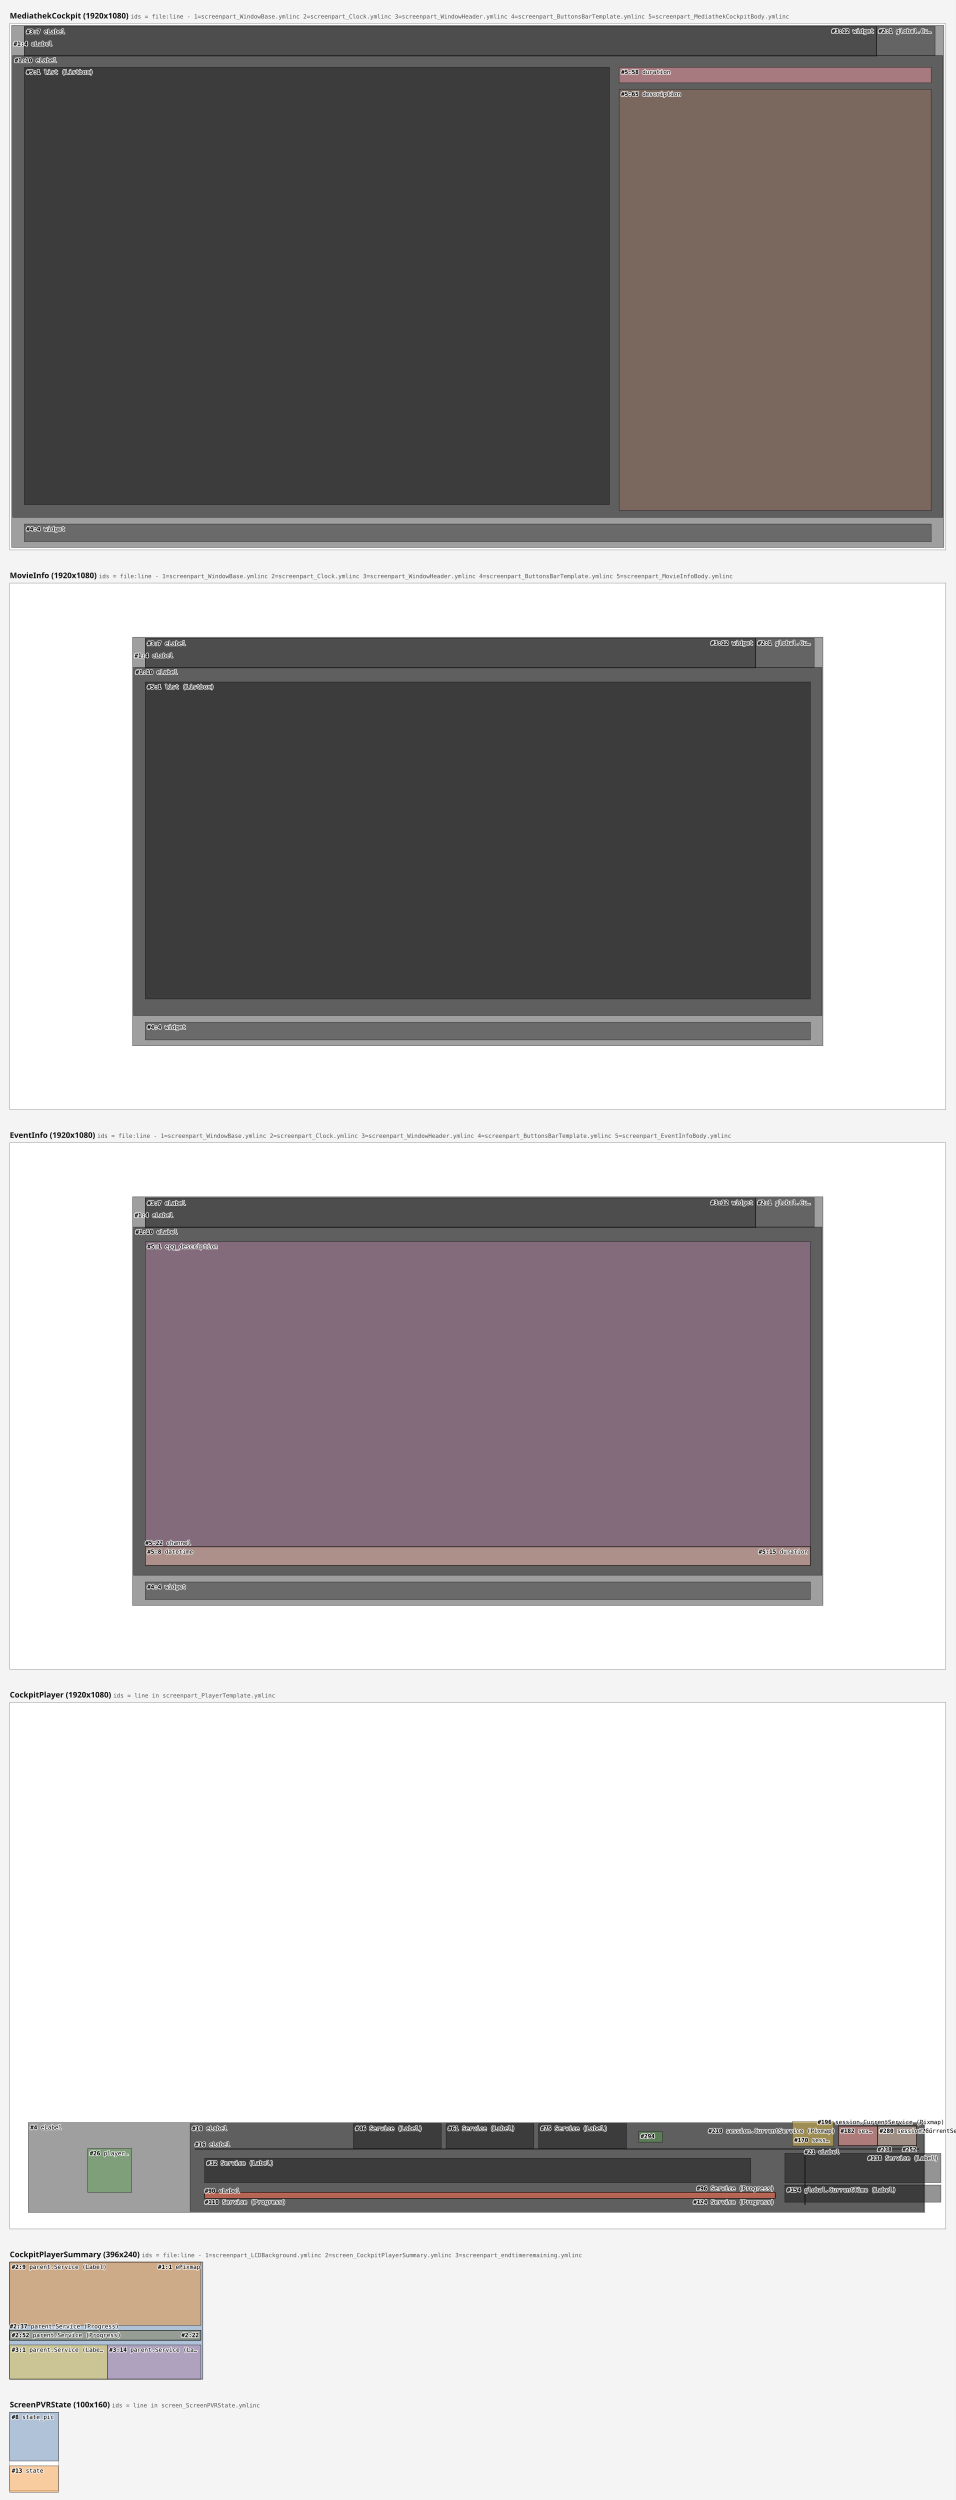
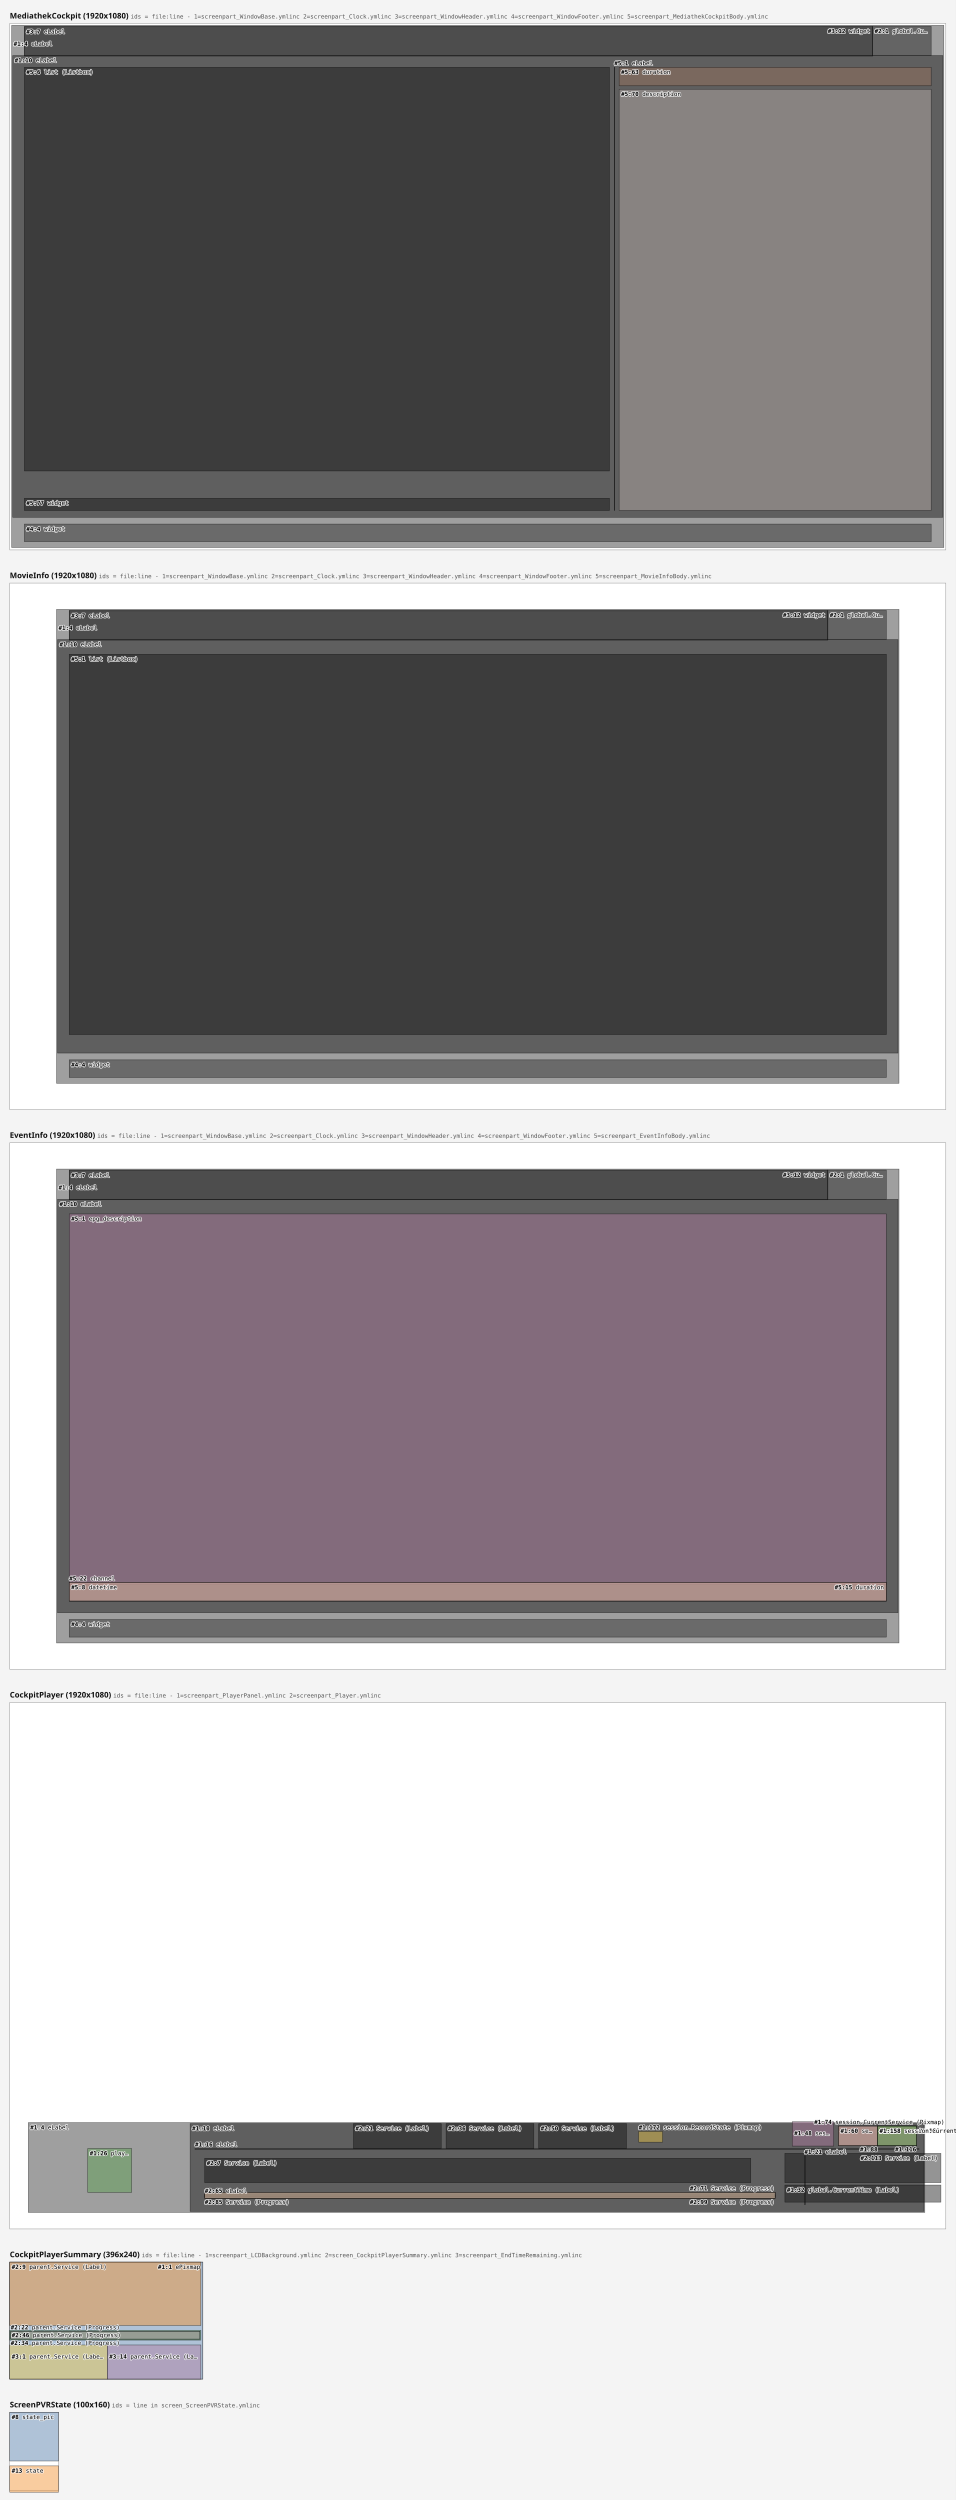
<svg xmlns="http://www.w3.org/2000/svg" width="1960" height="5128" viewBox="0 0 1960 5128">
  <rect x="0" y="0" width="1960" height="5128" fill="#f4f4f4" />
-   <text x="20" y="38" font-family="sans-serif" font-size="16" font-weight="bold" fill="#111111">MediathekCockpit (1920x1080) <tspan font-family="monospace" font-size="12" font-weight="normal" fill="#555555">ids = file:line - 1=screenpart_WindowBase.ymlinc  2=screenpart_Clock.ymlinc  3=screenpart_WindowHeader.ymlinc  4=screenpart_ButtonsBarTemplate.ymlinc  5=screenpart_MediathekCockpitBody.ymlinc</tspan>
+   <text x="20" y="38" font-family="sans-serif" font-size="16" font-weight="bold" fill="#111111">MediathekCockpit (1920x1080) <tspan font-family="monospace" font-size="12" font-weight="normal" fill="#555555">ids = file:line - 1=screenpart_WindowBase.ymlinc  2=screenpart_Clock.ymlinc  3=screenpart_WindowHeader.ymlinc  4=screenpart_WindowFooter.ymlinc  5=screenpart_MediathekCockpitBody.ymlinc</tspan>
  </text>
  <g data-screen="0" transform="translate(20,48)">
    <rect x="0" y="0" width="1920" height="1080" fill="#ffffff" stroke="#999999" stroke-width="1" />
    <rect data-ref="0:0" data-src="screenpart_WindowBase.ymlinc:4" x="4" y="4" width="1912" height="1071" fill="#2c2c2c" fill-opacity="0.45" stroke="#000000" stroke-opacity="0.6" stroke-width="1" />
    <rect data-ref="0:1" data-src="screenpart_WindowBase.ymlinc:10" x="6" y="66" width="1908" height="947" fill="#121212" fill-opacity="0.45" stroke="#000000" stroke-opacity="0.6" stroke-width="1" />
-     <rect data-ref="0:6" data-src="screenpart_MediathekCockpitBody.ymlinc:1" x="30" y="90" width="1200" height="897" fill="#121212" fill-opacity="0.45" stroke="#000000" stroke-opacity="0.6" stroke-width="1" />
-     <rect data-ref="0:7" data-src="screenpart_MediathekCockpitBody.ymlinc:58" x="1250" y="90" width="640" height="32" fill="#ff9da7" fill-opacity="0.45" stroke="#000000" stroke-opacity="0.6" stroke-width="1" />
-     <rect data-ref="0:8" data-src="screenpart_MediathekCockpitBody.ymlinc:65" x="1250" y="135" width="640" height="864" fill="#9c755f" fill-opacity="0.45" stroke="#000000" stroke-opacity="0.6" stroke-width="1" />
-     <rect data-ref="0:5" data-src="screenpart_ButtonsBarTemplate.ymlinc:4" x="30" y="1027" width="1860" height="36" fill="#2c2c2c" fill-opacity="0.45" stroke="#000000" stroke-opacity="0.6" stroke-width="1" />
-     <rect data-ref="0:3" data-src="screenpart_WindowHeader.ymlinc:7" x="30" y="7" width="1748" height="60" fill="#2c2c2c" fill-opacity="0.45" stroke="#000000" stroke-opacity="0.6" stroke-width="1" />
-     <rect data-ref="0:2" data-src="screenpart_Clock.ymlinc:1" x="1778" y="6" width="120" height="60" fill="#1d1d1d" fill-opacity="0.45" stroke="#000000" stroke-opacity="0.6" stroke-width="1" />
-     <rect data-ref="0:4" data-src="screenpart_WindowHeader.ymlinc:12" x="30" y="6" width="1748" height="60" fill="#2c2c2c" fill-opacity="0.45" stroke="#000000" stroke-opacity="0.6" stroke-width="1" />
+     <rect data-ref="0:6" data-src="screenpart_MediathekCockpitBody.ymlinc:1" x="1240" y="90" width="1" height="909" fill="#424242" fill-opacity="0.45" stroke="#000000" stroke-opacity="0.6" stroke-width="1" />
+     <rect data-ref="0:7" data-src="screenpart_MediathekCockpitBody.ymlinc:6" x="30" y="90" width="1200" height="828" fill="#121212" fill-opacity="0.45" stroke="#000000" stroke-opacity="0.6" stroke-width="1" />
+     <rect data-ref="0:10" data-src="screenpart_MediathekCockpitBody.ymlinc:77" x="30" y="974" width="1200" height="25" fill="#121212" fill-opacity="0.45" stroke="#000000" stroke-opacity="0.6" stroke-width="1" />
+     <rect data-ref="0:8" data-src="screenpart_MediathekCockpitBody.ymlinc:63" x="1250" y="90" width="640" height="38" fill="#9c755f" fill-opacity="0.45" stroke="#000000" stroke-opacity="0.6" stroke-width="1" />
+     <rect data-ref="0:9" data-src="screenpart_MediathekCockpitBody.ymlinc:70" x="1250" y="135" width="640" height="864" fill="#bab0ac" fill-opacity="0.45" stroke="#000000" stroke-opacity="0.6" stroke-width="1" />
+     <rect data-ref="0:5" data-src="screenpart_WindowFooter.ymlinc:4" x="30" y="1027" width="1860" height="36" fill="#2c2c2c" fill-opacity="0.45" stroke="#000000" stroke-opacity="0.6" stroke-width="1" />
+     <rect data-ref="0:3" data-src="screenpart_WindowHeader.ymlinc:7" x="30" y="7" width="1740" height="60" fill="#2c2c2c" fill-opacity="0.45" stroke="#000000" stroke-opacity="0.6" stroke-width="1" />
+     <rect data-ref="0:2" data-src="screenpart_Clock.ymlinc:1" x="1770" y="6" width="120" height="60" fill="#1d1d1d" fill-opacity="0.45" stroke="#000000" stroke-opacity="0.6" stroke-width="1" />
+     <rect data-ref="0:4" data-src="screenpart_WindowHeader.ymlinc:12" x="30" y="6" width="1740" height="60" fill="#2c2c2c" fill-opacity="0.45" stroke="#000000" stroke-opacity="0.6" stroke-width="1" />
    <g pointer-events="none" font-family="monospace" font-size="12" fill="#000000" stroke="#ffffff" stroke-width="3" stroke-opacity="0.85" stroke-linejoin="round" paint-order="stroke">
      <text x="8" y="46">
        <tspan font-weight="bold">#1:4</tspan> eLabel</text>
      <text x="10" y="80">
        <tspan font-weight="bold">#1:10</tspan> eLabel</text>
+       <text x="1240" y="86">
+         <tspan font-weight="bold">#5:1</tspan> eLabel</text>
      <text x="34" y="104">
-         <tspan font-weight="bold">#5:1</tspan> list (Listbox)</text>
+         <tspan font-weight="bold">#5:6</tspan> list (Listbox)</text>
+       <text x="34" y="988">
+         <tspan font-weight="bold">#5:77</tspan> widget</text>
      <text x="1254" y="104">
-         <tspan font-weight="bold">#5:58</tspan> duration</text>
+         <tspan font-weight="bold">#5:63</tspan> duration</text>
      <text x="1254" y="149">
-         <tspan font-weight="bold">#5:65</tspan> description</text>
+         <tspan font-weight="bold">#5:70</tspan> description</text>
      <text x="34" y="1041">
        <tspan font-weight="bold">#4:4</tspan> widget</text>
      <text x="34" y="21">
        <tspan font-weight="bold">#3:7</tspan> eLabel</text>
-       <text x="1782" y="20">
+       <text x="1774" y="20">
        <tspan font-weight="bold">#2:1</tspan> global.Cu…</text>
-       <text x="1686" y="20">
+       <text x="1678" y="20">
        <tspan font-weight="bold">#3:12</tspan> widget</text>
    </g>
  </g>
-   <text x="20" y="1186" font-family="sans-serif" font-size="16" font-weight="bold" fill="#111111">MovieInfo (1920x1080) <tspan font-family="monospace" font-size="12" font-weight="normal" fill="#555555">ids = file:line - 1=screenpart_WindowBase.ymlinc  2=screenpart_Clock.ymlinc  3=screenpart_WindowHeader.ymlinc  4=screenpart_ButtonsBarTemplate.ymlinc  5=screenpart_MovieInfoBody.ymlinc</tspan>
+   <text x="20" y="1186" font-family="sans-serif" font-size="16" font-weight="bold" fill="#111111">MovieInfo (1920x1080) <tspan font-family="monospace" font-size="12" font-weight="normal" fill="#555555">ids = file:line - 1=screenpart_WindowBase.ymlinc  2=screenpart_Clock.ymlinc  3=screenpart_WindowHeader.ymlinc  4=screenpart_WindowFooter.ymlinc  5=screenpart_MovieInfoBody.ymlinc</tspan>
  </text>
  <g data-screen="1" transform="translate(20,1196)">
    <rect x="0" y="0" width="1920" height="1080" fill="#ffffff" stroke="#999999" stroke-width="1" />
-     <rect data-ref="1:0" data-src="screenpart_WindowBase.ymlinc:4" x="252" y="111" width="1416" height="838" fill="#2c2c2c" fill-opacity="0.45" stroke="#000000" stroke-opacity="0.6" stroke-width="1" />
-     <rect data-ref="1:1" data-src="screenpart_WindowBase.ymlinc:10" x="254" y="173" width="1412" height="714" fill="#121212" fill-opacity="0.45" stroke="#000000" stroke-opacity="0.6" stroke-width="1" />
-     <rect data-ref="1:6" data-src="screenpart_MovieInfoBody.ymlinc:1" x="278" y="203" width="1364" height="650" fill="#121212" fill-opacity="0.45" stroke="#000000" stroke-opacity="0.6" stroke-width="1" />
-     <rect data-ref="1:5" data-src="screenpart_ButtonsBarTemplate.ymlinc:4" x="278" y="901" width="1364" height="36" fill="#2c2c2c" fill-opacity="0.45" stroke="#000000" stroke-opacity="0.6" stroke-width="1" />
-     <rect data-ref="1:3" data-src="screenpart_WindowHeader.ymlinc:7" x="278" y="114" width="1252" height="60" fill="#2c2c2c" fill-opacity="0.45" stroke="#000000" stroke-opacity="0.6" stroke-width="1" />
-     <rect data-ref="1:2" data-src="screenpart_Clock.ymlinc:1" x="1530" y="113" width="120" height="60" fill="#1d1d1d" fill-opacity="0.45" stroke="#000000" stroke-opacity="0.6" stroke-width="1" />
-     <rect data-ref="1:4" data-src="screenpart_WindowHeader.ymlinc:12" x="278" y="113" width="1252" height="60" fill="#2c2c2c" fill-opacity="0.45" stroke="#000000" stroke-opacity="0.6" stroke-width="1" />
-     <g pointer-events="none" font-family="monospace" font-size="12" fill="#000000" stroke="#ffffff" stroke-width="3" stroke-opacity="0.85" stroke-linejoin="round" paint-order="stroke">
-       <text x="256" y="153">
-         <tspan font-weight="bold">#1:4</tspan> eLabel</text>
-       <text x="258" y="187">
-         <tspan font-weight="bold">#1:10</tspan> eLabel</text>
-       <text x="282" y="217">
+     <rect data-ref="1:0" data-src="screenpart_WindowBase.ymlinc:4" x="96" y="54" width="1728" height="972" fill="#2c2c2c" fill-opacity="0.45" stroke="#000000" stroke-opacity="0.6" stroke-width="1" />
+     <rect data-ref="1:1" data-src="screenpart_WindowBase.ymlinc:10" x="98" y="116" width="1724" height="848" fill="#121212" fill-opacity="0.45" stroke="#000000" stroke-opacity="0.6" stroke-width="1" />
+     <rect data-ref="1:6" data-src="screenpart_MovieInfoBody.ymlinc:1" x="122" y="146" width="1676" height="780" fill="#121212" fill-opacity="0.45" stroke="#000000" stroke-opacity="0.6" stroke-width="1" />
+     <rect data-ref="1:5" data-src="screenpart_WindowFooter.ymlinc:4" x="122" y="978" width="1676" height="36" fill="#2c2c2c" fill-opacity="0.45" stroke="#000000" stroke-opacity="0.6" stroke-width="1" />
+     <rect data-ref="1:3" data-src="screenpart_WindowHeader.ymlinc:7" x="122" y="57" width="1556" height="60" fill="#2c2c2c" fill-opacity="0.45" stroke="#000000" stroke-opacity="0.6" stroke-width="1" />
+     <rect data-ref="1:2" data-src="screenpart_Clock.ymlinc:1" x="1678" y="56" width="120" height="60" fill="#1d1d1d" fill-opacity="0.45" stroke="#000000" stroke-opacity="0.6" stroke-width="1" />
+     <rect data-ref="1:4" data-src="screenpart_WindowHeader.ymlinc:12" x="122" y="56" width="1556" height="60" fill="#2c2c2c" fill-opacity="0.45" stroke="#000000" stroke-opacity="0.6" stroke-width="1" />
+     <g pointer-events="none" font-family="monospace" font-size="12" fill="#000000" stroke="#ffffff" stroke-width="3" stroke-opacity="0.85" stroke-linejoin="round" paint-order="stroke">
+       <text x="100" y="96">
+         <tspan font-weight="bold">#1:4</tspan> eLabel</text>
+       <text x="102" y="130">
+         <tspan font-weight="bold">#1:10</tspan> eLabel</text>
+       <text x="126" y="160">
        <tspan font-weight="bold">#5:1</tspan> list (Listbox)</text>
-       <text x="282" y="915">
+       <text x="126" y="992">
        <tspan font-weight="bold">#4:4</tspan> widget</text>
-       <text x="282" y="128">
+       <text x="126" y="71">
        <tspan font-weight="bold">#3:7</tspan> eLabel</text>
-       <text x="1534" y="127">
+       <text x="1682" y="70">
        <tspan font-weight="bold">#2:1</tspan> global.Cu…</text>
-       <text x="1438" y="127">
+       <text x="1586" y="70">
        <tspan font-weight="bold">#3:12</tspan> widget</text>
    </g>
  </g>
-   <text x="20" y="2334" font-family="sans-serif" font-size="16" font-weight="bold" fill="#111111">EventInfo (1920x1080) <tspan font-family="monospace" font-size="12" font-weight="normal" fill="#555555">ids = file:line - 1=screenpart_WindowBase.ymlinc  2=screenpart_Clock.ymlinc  3=screenpart_WindowHeader.ymlinc  4=screenpart_ButtonsBarTemplate.ymlinc  5=screenpart_EventInfoBody.ymlinc</tspan>
+   <text x="20" y="2334" font-family="sans-serif" font-size="16" font-weight="bold" fill="#111111">EventInfo (1920x1080) <tspan font-family="monospace" font-size="12" font-weight="normal" fill="#555555">ids = file:line - 1=screenpart_WindowBase.ymlinc  2=screenpart_Clock.ymlinc  3=screenpart_WindowHeader.ymlinc  4=screenpart_WindowFooter.ymlinc  5=screenpart_EventInfoBody.ymlinc</tspan>
  </text>
  <g data-screen="2" transform="translate(20,2344)">
    <rect x="0" y="0" width="1920" height="1080" fill="#ffffff" stroke="#999999" stroke-width="1" />
-     <rect data-ref="2:0" data-src="screenpart_WindowBase.ymlinc:4" x="252" y="111" width="1416" height="838" fill="#2c2c2c" fill-opacity="0.45" stroke="#000000" stroke-opacity="0.6" stroke-width="1" />
-     <rect data-ref="2:1" data-src="screenpart_WindowBase.ymlinc:10" x="254" y="173" width="1412" height="714" fill="#121212" fill-opacity="0.45" stroke="#000000" stroke-opacity="0.6" stroke-width="1" />
-     <rect data-ref="2:6" data-src="screenpart_EventInfoBody.ymlinc:1" x="278" y="203" width="1364" height="630" fill="#b07aa1" fill-opacity="0.45" stroke="#000000" stroke-opacity="0.6" stroke-width="1" />
-     <rect data-ref="2:7" data-src="screenpart_EventInfoBody.ymlinc:8" x="278" y="829" width="1364" height="38" fill="#ff9da7" fill-opacity="0.45" stroke="#000000" stroke-opacity="0.6" stroke-width="1" />
-     <rect data-ref="2:8" data-src="screenpart_EventInfoBody.ymlinc:15" x="278" y="829" width="1364" height="38" fill="#9c755f" fill-opacity="0.45" stroke="#000000" stroke-opacity="0.6" stroke-width="1" />
-     <rect data-ref="2:9" data-src="screenpart_EventInfoBody.ymlinc:22" x="278" y="829" width="1364" height="38" fill="#bab0ac" fill-opacity="0.45" stroke="#000000" stroke-opacity="0.6" stroke-width="1" />
-     <rect data-ref="2:5" data-src="screenpart_ButtonsBarTemplate.ymlinc:4" x="278" y="901" width="1364" height="36" fill="#2c2c2c" fill-opacity="0.45" stroke="#000000" stroke-opacity="0.6" stroke-width="1" />
-     <rect data-ref="2:3" data-src="screenpart_WindowHeader.ymlinc:7" x="278" y="114" width="1252" height="60" fill="#2c2c2c" fill-opacity="0.45" stroke="#000000" stroke-opacity="0.6" stroke-width="1" />
-     <rect data-ref="2:2" data-src="screenpart_Clock.ymlinc:1" x="1530" y="113" width="120" height="60" fill="#1d1d1d" fill-opacity="0.45" stroke="#000000" stroke-opacity="0.6" stroke-width="1" />
-     <rect data-ref="2:4" data-src="screenpart_WindowHeader.ymlinc:12" x="278" y="113" width="1252" height="60" fill="#2c2c2c" fill-opacity="0.45" stroke="#000000" stroke-opacity="0.6" stroke-width="1" />
-     <g pointer-events="none" font-family="monospace" font-size="12" fill="#000000" stroke="#ffffff" stroke-width="3" stroke-opacity="0.85" stroke-linejoin="round" paint-order="stroke">
-       <text x="256" y="153">
-         <tspan font-weight="bold">#1:4</tspan> eLabel</text>
-       <text x="258" y="187">
-         <tspan font-weight="bold">#1:10</tspan> eLabel</text>
-       <text x="282" y="217">
+     <rect data-ref="2:0" data-src="screenpart_WindowBase.ymlinc:4" x="96" y="54" width="1728" height="972" fill="#2c2c2c" fill-opacity="0.45" stroke="#000000" stroke-opacity="0.6" stroke-width="1" />
+     <rect data-ref="2:1" data-src="screenpart_WindowBase.ymlinc:10" x="98" y="116" width="1724" height="848" fill="#121212" fill-opacity="0.45" stroke="#000000" stroke-opacity="0.6" stroke-width="1" />
+     <rect data-ref="2:6" data-src="screenpart_EventInfoBody.ymlinc:1" x="122" y="146" width="1676" height="760" fill="#b07aa1" fill-opacity="0.45" stroke="#000000" stroke-opacity="0.6" stroke-width="1" />
+     <rect data-ref="2:7" data-src="screenpart_EventInfoBody.ymlinc:8" x="122" y="902" width="1676" height="38" fill="#ff9da7" fill-opacity="0.45" stroke="#000000" stroke-opacity="0.6" stroke-width="1" />
+     <rect data-ref="2:8" data-src="screenpart_EventInfoBody.ymlinc:15" x="122" y="902" width="1676" height="38" fill="#9c755f" fill-opacity="0.45" stroke="#000000" stroke-opacity="0.6" stroke-width="1" />
+     <rect data-ref="2:9" data-src="screenpart_EventInfoBody.ymlinc:22" x="122" y="902" width="1676" height="38" fill="#bab0ac" fill-opacity="0.45" stroke="#000000" stroke-opacity="0.6" stroke-width="1" />
+     <rect data-ref="2:5" data-src="screenpart_WindowFooter.ymlinc:4" x="122" y="978" width="1676" height="36" fill="#2c2c2c" fill-opacity="0.45" stroke="#000000" stroke-opacity="0.6" stroke-width="1" />
+     <rect data-ref="2:3" data-src="screenpart_WindowHeader.ymlinc:7" x="122" y="57" width="1556" height="60" fill="#2c2c2c" fill-opacity="0.45" stroke="#000000" stroke-opacity="0.6" stroke-width="1" />
+     <rect data-ref="2:2" data-src="screenpart_Clock.ymlinc:1" x="1678" y="56" width="120" height="60" fill="#1d1d1d" fill-opacity="0.45" stroke="#000000" stroke-opacity="0.6" stroke-width="1" />
+     <rect data-ref="2:4" data-src="screenpart_WindowHeader.ymlinc:12" x="122" y="56" width="1556" height="60" fill="#2c2c2c" fill-opacity="0.45" stroke="#000000" stroke-opacity="0.6" stroke-width="1" />
+     <g pointer-events="none" font-family="monospace" font-size="12" fill="#000000" stroke="#ffffff" stroke-width="3" stroke-opacity="0.85" stroke-linejoin="round" paint-order="stroke">
+       <text x="100" y="96">
+         <tspan font-weight="bold">#1:4</tspan> eLabel</text>
+       <text x="102" y="130">
+         <tspan font-weight="bold">#1:10</tspan> eLabel</text>
+       <text x="126" y="160">
        <tspan font-weight="bold">#5:1</tspan> epg_description</text>
-       <text x="282" y="843">
+       <text x="126" y="916">
        <tspan font-weight="bold">#5:8</tspan> datetime</text>
-       <text x="1536" y="843">
+       <text x="1692" y="916">
        <tspan font-weight="bold">#5:15</tspan> duration</text>
-       <text x="278" y="825">
+       <text x="122" y="898">
        <tspan font-weight="bold">#5:22</tspan> channel</text>
-       <text x="282" y="915">
+       <text x="126" y="992">
        <tspan font-weight="bold">#4:4</tspan> widget</text>
-       <text x="282" y="128">
+       <text x="126" y="71">
        <tspan font-weight="bold">#3:7</tspan> eLabel</text>
-       <text x="1534" y="127">
+       <text x="1682" y="70">
        <tspan font-weight="bold">#2:1</tspan> global.Cu…</text>
-       <text x="1438" y="127">
+       <text x="1586" y="70">
        <tspan font-weight="bold">#3:12</tspan> widget</text>
    </g>
  </g>
-   <text x="20" y="3482" font-family="sans-serif" font-size="16" font-weight="bold" fill="#111111">CockpitPlayer (1920x1080) <tspan font-family="monospace" font-size="12" font-weight="normal" fill="#555555">ids = line in screenpart_PlayerTemplate.ymlinc</tspan>
+   <text x="20" y="3482" font-family="sans-serif" font-size="16" font-weight="bold" fill="#111111">CockpitPlayer (1920x1080) <tspan font-family="monospace" font-size="12" font-weight="normal" fill="#555555">ids = file:line - 1=screenpart_PlayerPanel.ymlinc  2=screenpart_Player.ymlinc</tspan>
  </text>
  <g data-screen="3" transform="translate(20,3492)">
    <rect x="0" y="0" width="1920" height="1080" fill="#ffffff" stroke="#999999" stroke-width="1" />
-     <rect data-ref="3:0" data-src="screenpart_PlayerTemplate.ymlinc:4" x="38" y="862" width="1839" height="184" fill="#2c2c2c" fill-opacity="0.45" stroke="#000000" stroke-opacity="0.6" stroke-width="1" />
-     <rect data-ref="3:1" data-src="screenpart_PlayerTemplate.ymlinc:10" x="370" y="864" width="1505" height="180" fill="#121212" fill-opacity="0.45" stroke="#000000" stroke-opacity="0.6" stroke-width="1" />
-     <rect data-ref="3:2" data-src="screenpart_PlayerTemplate.ymlinc:16" x="380" y="915" width="1485" height="2" fill="#363636" fill-opacity="0.45" stroke="#000000" stroke-opacity="0.6" stroke-width="1" />
-     <rect data-ref="3:3" data-src="screenpart_PlayerTemplate.ymlinc:21" x="1630" y="930" width="2" height="100" fill="#363636" fill-opacity="0.45" stroke="#000000" stroke-opacity="0.6" stroke-width="1" />
-     <rect data-ref="3:5" data-src="screenpart_PlayerTemplate.ymlinc:32" x="400" y="935" width="1120" height="50" fill="#121212" fill-opacity="0.45" stroke="#000000" stroke-opacity="0.6" stroke-width="1" />
-     <rect data-ref="3:6" data-src="screenpart_PlayerTemplate.ymlinc:46" x="705" y="864" width="180" height="51" fill="#121212" fill-opacity="0.45" stroke="#000000" stroke-opacity="0.6" stroke-width="1" />
-     <rect data-ref="3:7" data-src="screenpart_PlayerTemplate.ymlinc:61" x="895" y="864" width="180" height="51" fill="#121212" fill-opacity="0.45" stroke="#000000" stroke-opacity="0.6" stroke-width="1" />
-     <rect data-ref="3:8" data-src="screenpart_PlayerTemplate.ymlinc:75" x="1085" y="864" width="180" height="51" fill="#121212" fill-opacity="0.45" stroke="#000000" stroke-opacity="0.6" stroke-width="1" />
-     <rect data-ref="3:9" data-src="screenpart_PlayerTemplate.ymlinc:90" x="400" y="1010" width="1170" height="4" fill="#232323" fill-opacity="0.45" stroke="#000000" stroke-opacity="0.6" stroke-width="1" />
-     <rect data-ref="3:10" data-src="screenpart_PlayerTemplate.ymlinc:96" x="400" y="1005" width="1170" height="12" fill="#4e79a7" fill-opacity="0.45" stroke="#000000" stroke-opacity="0.6" stroke-width="1" />
-     <rect data-ref="3:16" data-src="screenpart_PlayerTemplate.ymlinc:182" x="1700" y="869" width="80" height="40" fill="#b07aa1" fill-opacity="0.45" stroke="#000000" stroke-opacity="0.6" stroke-width="1" />
-     <rect data-ref="3:17" data-src="screenpart_PlayerTemplate.ymlinc:196" x="1700" y="869" width="80" height="40" fill="#ff9da7" fill-opacity="0.45" stroke="#000000" stroke-opacity="0.6" stroke-width="1" />
-     <rect data-ref="3:18" data-src="screenpart_PlayerTemplate.ymlinc:210" x="1700" y="869" width="80" height="40" fill="#9c755f" fill-opacity="0.45" stroke="#000000" stroke-opacity="0.6" stroke-width="1" />
-     <rect data-ref="3:19" data-src="screenpart_PlayerTemplate.ymlinc:224" x="1780" y="869" width="80" height="40" fill="#bab0ac" fill-opacity="0.45" stroke="#000000" stroke-opacity="0.6" stroke-width="1" />
-     <rect data-ref="3:20" data-src="screenpart_PlayerTemplate.ymlinc:238" x="1780" y="869" width="80" height="40" fill="#4e79a7" fill-opacity="0.45" stroke="#000000" stroke-opacity="0.6" stroke-width="1" />
-     <rect data-ref="3:21" data-src="screenpart_PlayerTemplate.ymlinc:252" x="1780" y="869" width="80" height="40" fill="#f28e2b" fill-opacity="0.45" stroke="#000000" stroke-opacity="0.6" stroke-width="1" />
-     <rect data-ref="3:22" data-src="screenpart_PlayerTemplate.ymlinc:266" x="1780" y="869" width="80" height="40" fill="#e15759" fill-opacity="0.45" stroke="#000000" stroke-opacity="0.6" stroke-width="1" />
-     <rect data-ref="3:23" data-src="screenpart_PlayerTemplate.ymlinc:280" x="1780" y="869" width="80" height="40" fill="#76b7b2" fill-opacity="0.45" stroke="#000000" stroke-opacity="0.6" stroke-width="1" />
-     <rect data-ref="3:24" data-src="screenpart_PlayerTemplate.ymlinc:294" x="1290" y="880" width="49" height="22" fill="#59a14f" fill-opacity="0.45" stroke="#000000" stroke-opacity="0.6" stroke-width="1" />
-     <rect data-ref="3:4" data-src="screenpart_PlayerTemplate.ymlinc:26" x="160" y="915" width="90" height="90" fill="#59a14f" fill-opacity="0.45" stroke="#000000" stroke-opacity="0.6" stroke-width="1" />
-     <rect data-ref="3:11" data-src="screenpart_PlayerTemplate.ymlinc:110" x="400" y="1005" width="1170" height="12" fill="#f28e2b" fill-opacity="0.45" stroke="#000000" stroke-opacity="0.6" stroke-width="1" />
-     <rect data-ref="3:12" data-src="screenpart_PlayerTemplate.ymlinc:124" x="400" y="1005" width="1170" height="12" fill="#e15759" fill-opacity="0.45" stroke="#000000" stroke-opacity="0.6" stroke-width="1" />
-     <rect data-ref="3:15" data-src="screenpart_PlayerTemplate.ymlinc:170" x="1605" y="860" width="85" height="50" fill="#edc948" fill-opacity="0.45" stroke="#000000" stroke-opacity="0.6" stroke-width="1" />
-     <rect data-ref="3:13" data-src="screenpart_PlayerTemplate.ymlinc:138" x="1590" y="925" width="320" height="60" fill="#121212" fill-opacity="0.45" stroke="#000000" stroke-opacity="0.6" stroke-width="1" />
-     <rect data-ref="3:14" data-src="screenpart_PlayerTemplate.ymlinc:154" x="1590" y="990" width="320" height="35" fill="#121212" fill-opacity="0.45" stroke="#000000" stroke-opacity="0.6" stroke-width="1" />
+     <rect data-ref="3:0" data-src="screenpart_PlayerPanel.ymlinc:4" x="38" y="862" width="1839" height="184" fill="#2c2c2c" fill-opacity="0.45" stroke="#000000" stroke-opacity="0.6" stroke-width="1" />
+     <rect data-ref="3:1" data-src="screenpart_PlayerPanel.ymlinc:10" x="370" y="864" width="1505" height="180" fill="#121212" fill-opacity="0.45" stroke="#000000" stroke-opacity="0.6" stroke-width="1" />
+     <rect data-ref="3:2" data-src="screenpart_PlayerPanel.ymlinc:16" x="380" y="915" width="1485" height="2" fill="#363636" fill-opacity="0.45" stroke="#000000" stroke-opacity="0.6" stroke-width="1" />
+     <rect data-ref="3:3" data-src="screenpart_PlayerPanel.ymlinc:21" x="1630" y="930" width="2" height="100" fill="#363636" fill-opacity="0.45" stroke="#000000" stroke-opacity="0.6" stroke-width="1" />
+     <rect data-ref="3:16" data-src="screenpart_Player.ymlinc:7" x="400" y="935" width="1120" height="50" fill="#121212" fill-opacity="0.45" stroke="#000000" stroke-opacity="0.6" stroke-width="1" />
+     <rect data-ref="3:17" data-src="screenpart_Player.ymlinc:21" x="705" y="864" width="180" height="51" fill="#121212" fill-opacity="0.45" stroke="#000000" stroke-opacity="0.6" stroke-width="1" />
+     <rect data-ref="3:18" data-src="screenpart_Player.ymlinc:36" x="895" y="864" width="180" height="51" fill="#121212" fill-opacity="0.45" stroke="#000000" stroke-opacity="0.6" stroke-width="1" />
+     <rect data-ref="3:19" data-src="screenpart_Player.ymlinc:50" x="1085" y="864" width="180" height="51" fill="#121212" fill-opacity="0.45" stroke="#000000" stroke-opacity="0.6" stroke-width="1" />
+     <rect data-ref="3:20" data-src="screenpart_Player.ymlinc:65" x="400" y="1010" width="1170" height="4" fill="#232323" fill-opacity="0.45" stroke="#000000" stroke-opacity="0.6" stroke-width="1" />
+     <rect data-ref="3:7" data-src="screenpart_PlayerPanel.ymlinc:60" x="1700" y="869" width="80" height="40" fill="#ff9da7" fill-opacity="0.45" stroke="#000000" stroke-opacity="0.6" stroke-width="1" />
+     <rect data-ref="3:8" data-src="screenpart_PlayerPanel.ymlinc:74" x="1700" y="869" width="80" height="40" fill="#9c755f" fill-opacity="0.45" stroke="#000000" stroke-opacity="0.6" stroke-width="1" />
+     <rect data-ref="3:9" data-src="screenpart_PlayerPanel.ymlinc:88" x="1700" y="869" width="80" height="40" fill="#bab0ac" fill-opacity="0.45" stroke="#000000" stroke-opacity="0.6" stroke-width="1" />
+     <rect data-ref="3:10" data-src="screenpart_PlayerPanel.ymlinc:102" x="1780" y="869" width="80" height="40" fill="#4e79a7" fill-opacity="0.45" stroke="#000000" stroke-opacity="0.6" stroke-width="1" />
+     <rect data-ref="3:11" data-src="screenpart_PlayerPanel.ymlinc:116" x="1780" y="869" width="80" height="40" fill="#f28e2b" fill-opacity="0.45" stroke="#000000" stroke-opacity="0.6" stroke-width="1" />
+     <rect data-ref="3:12" data-src="screenpart_PlayerPanel.ymlinc:130" x="1780" y="869" width="80" height="40" fill="#e15759" fill-opacity="0.45" stroke="#000000" stroke-opacity="0.6" stroke-width="1" />
+     <rect data-ref="3:13" data-src="screenpart_PlayerPanel.ymlinc:144" x="1780" y="869" width="80" height="40" fill="#76b7b2" fill-opacity="0.45" stroke="#000000" stroke-opacity="0.6" stroke-width="1" />
+     <rect data-ref="3:14" data-src="screenpart_PlayerPanel.ymlinc:158" x="1780" y="869" width="80" height="40" fill="#59a14f" fill-opacity="0.45" stroke="#000000" stroke-opacity="0.6" stroke-width="1" />
+     <rect data-ref="3:15" data-src="screenpart_PlayerPanel.ymlinc:172" x="1290" y="880" width="49" height="22" fill="#edc948" fill-opacity="0.45" stroke="#000000" stroke-opacity="0.6" stroke-width="1" />
+     <rect data-ref="3:21" data-src="screenpart_Player.ymlinc:71" x="400" y="1005" width="1170" height="12" fill="#f28e2b" fill-opacity="0.45" stroke="#000000" stroke-opacity="0.6" stroke-width="1" />
+     <rect data-ref="3:4" data-src="screenpart_PlayerPanel.ymlinc:26" x="160" y="915" width="90" height="90" fill="#59a14f" fill-opacity="0.45" stroke="#000000" stroke-opacity="0.6" stroke-width="1" />
+     <rect data-ref="3:22" data-src="screenpart_Player.ymlinc:85" x="400" y="1005" width="1170" height="12" fill="#e15759" fill-opacity="0.45" stroke="#000000" stroke-opacity="0.6" stroke-width="1" />
+     <rect data-ref="3:23" data-src="screenpart_Player.ymlinc:99" x="400" y="1005" width="1170" height="12" fill="#76b7b2" fill-opacity="0.45" stroke="#000000" stroke-opacity="0.6" stroke-width="1" />
+     <rect data-ref="3:6" data-src="screenpart_PlayerPanel.ymlinc:48" x="1605" y="860" width="85" height="50" fill="#b07aa1" fill-opacity="0.45" stroke="#000000" stroke-opacity="0.6" stroke-width="1" />
+     <rect data-ref="3:5" data-src="screenpart_PlayerPanel.ymlinc:32" x="1590" y="990" width="320" height="35" fill="#121212" fill-opacity="0.45" stroke="#000000" stroke-opacity="0.6" stroke-width="1" />
+     <rect data-ref="3:24" data-src="screenpart_Player.ymlinc:113" x="1590" y="925" width="320" height="60" fill="#121212" fill-opacity="0.45" stroke="#000000" stroke-opacity="0.6" stroke-width="1" />
    <g pointer-events="none" font-family="monospace" font-size="12" fill="#000000" stroke="#ffffff" stroke-width="3" stroke-opacity="0.85" stroke-linejoin="round" paint-order="stroke">
      <text x="42" y="876">
-         <tspan font-weight="bold">#4</tspan> eLabel</text>
+         <tspan font-weight="bold">#1:4</tspan> eLabel</text>
      <text x="374" y="878">
-         <tspan font-weight="bold">#10</tspan> eLabel</text>
+         <tspan font-weight="bold">#1:10</tspan> eLabel</text>
      <text x="380" y="911">
-         <tspan font-weight="bold">#16</tspan> eLabel</text>
+         <tspan font-weight="bold">#1:16</tspan> eLabel</text>
      <text x="1630" y="926">
-         <tspan font-weight="bold">#21</tspan> eLabel</text>
+         <tspan font-weight="bold">#1:21</tspan> eLabel</text>
      <text x="404" y="949">
-         <tspan font-weight="bold">#32</tspan> Service (Label)</text>
+         <tspan font-weight="bold">#2:7</tspan> Service (Label)</text>
      <text x="709" y="878">
-         <tspan font-weight="bold">#46</tspan> Service (Label)</text>
+         <tspan font-weight="bold">#2:21</tspan> Service (Label)</text>
      <text x="899" y="878">
-         <tspan font-weight="bold">#61</tspan> Service (Label)</text>
+         <tspan font-weight="bold">#2:36</tspan> Service (Label)</text>
      <text x="1089" y="878">
-         <tspan font-weight="bold">#75</tspan> Service (Label)</text>
+         <tspan font-weight="bold">#2:50</tspan> Service (Label)</text>
      <text x="400" y="1006">
-         <tspan font-weight="bold">#90</tspan> eLabel</text>
-       <text x="1409" y="1001">
-         <tspan font-weight="bold">#96</tspan> Service (Progress)</text>
+         <tspan font-weight="bold">#2:65</tspan> eLabel</text>
      <text x="1704" y="883">
-         <tspan font-weight="bold">#182</tspan> ses…</text>
-       <text x="1657" y="865">
-         <tspan font-weight="bold">#196</tspan> session.CurrentService (Pixmap)</text>
-       <text x="1433" y="883">
-         <tspan font-weight="bold">#210</tspan> session.CurrentService (Pixmap)</text>
+         <tspan font-weight="bold">#1:60</tspan> se…</text>
+       <text x="1650" y="865">
+         <tspan font-weight="bold">#1:74</tspan> session.CurrentService (Pixmap)</text>
+       <text x="1744" y="921">
+         <tspan font-weight="bold">#1:88</tspan>
+       </text>
      <text x="1784" y="883">
-         <tspan font-weight="bold">#224</tspan> ses…</text>
-       <text x="1780" y="921">
-         <tspan font-weight="bold">#238</tspan>
-       </text>
-       <text x="1831" y="921">
-         <tspan font-weight="bold">#252</tspan>
+         <tspan font-weight="bold">#1:102</tspan>
+       </text>
+       <text x="1816" y="921">
+         <tspan font-weight="bold">#1:116</tspan>
      </text>
      <text x="1864" y="883">
-         <tspan font-weight="bold">#266</tspan>
+         <tspan font-weight="bold">#1:130</tspan>
      </text>
      <text x="1784" y="883">
-         <tspan font-weight="bold">#280</tspan> session.CurrentService (Pixmap)</text>
-       <text x="1294" y="894">
-         <tspan font-weight="bold">#294</tspan>
-       </text>
+         <tspan font-weight="bold">#1:144</tspan> session.CurrentService (Pixmap)</text>
+       <text x="1784" y="883">
+         <tspan font-weight="bold">#1:158</tspan> session.CurrentService (Pixmap)</text>
+       <text x="1290" y="876">
+         <tspan font-weight="bold">#1:172</tspan> session.RecordState (Pixmap)</text>
+       <text x="1395" y="1001">
+         <tspan font-weight="bold">#2:71</tspan> Service (Progress)</text>
      <text x="164" y="929">
-         <tspan font-weight="bold">#26</tspan> player…</text>
+         <tspan font-weight="bold">#1:26</tspan> play…</text>
      <text x="400" y="1029">
-         <tspan font-weight="bold">#110</tspan> Service (Progress)</text>
-       <text x="1402" y="1029">
-         <tspan font-weight="bold">#124</tspan> Service (Progress)</text>
-       <text x="1609" y="902">
-         <tspan font-weight="bold">#170</tspan> sess…</text>
-       <text x="1760" y="939">
-         <tspan font-weight="bold">#138</tspan> Service (Label)</text>
+         <tspan font-weight="bold">#2:85</tspan> Service (Progress)</text>
+       <text x="1395" y="1029">
+         <tspan font-weight="bold">#2:99</tspan> Service (Progress)</text>
+       <text x="1609" y="888">
+         <tspan font-weight="bold">#1:48</tspan> ses…</text>
      <text x="1594" y="1004">
-         <tspan font-weight="bold">#154</tspan> global.CurrentTime (Label)</text>
-     </g>
-   </g>
-   <text x="20" y="4630" font-family="sans-serif" font-size="16" font-weight="bold" fill="#111111">CockpitPlayerSummary (396x240) <tspan font-family="monospace" font-size="12" font-weight="normal" fill="#555555">ids = file:line - 1=screenpart_LCDBackground.ymlinc  2=screen_CockpitPlayerSummary.ymlinc  3=screenpart_endtimeremaining.ymlinc</tspan>
+         <tspan font-weight="bold">#1:32</tspan> global.CurrentTime (Label)</text>
+       <text x="1745" y="939">
+         <tspan font-weight="bold">#2:113</tspan> Service (Label)</text>
+     </g>
+   </g>
+   <text x="20" y="4630" font-family="sans-serif" font-size="16" font-weight="bold" fill="#111111">CockpitPlayerSummary (396x240) <tspan font-family="monospace" font-size="12" font-weight="normal" fill="#555555">ids = file:line - 1=screenpart_LCDBackground.ymlinc  2=screen_CockpitPlayerSummary.ymlinc  3=screenpart_EndTimeRemaining.ymlinc</tspan>
  </text>
  <g data-screen="4" transform="translate(20,4640)">
    <rect x="0" y="0" width="396" height="240" fill="#ffffff" stroke="#999999" stroke-width="1" />
    <rect data-ref="4:0" data-src="screenpart_LCDBackground.ymlinc:1" x="0" y="0" width="396" height="240" fill="#4e79a7" fill-opacity="0.45" stroke="#000000" stroke-opacity="0.6" stroke-width="1" />
    <rect data-ref="4:1" data-src="screen_CockpitPlayerSummary.ymlinc:9" x="0" y="0" width="392" height="130" fill="#f28e2b" fill-opacity="0.45" stroke="#000000" stroke-opacity="0.6" stroke-width="1" />
-     <rect data-ref="4:5" data-src="screenpart_endtimeremaining.ymlinc:1" x="0" y="170" width="200" height="70" fill="#edc948" fill-opacity="0.45" stroke="#000000" stroke-opacity="0.6" stroke-width="1" />
-     <rect data-ref="4:6" data-src="screenpart_endtimeremaining.ymlinc:14" x="200" y="170" width="192" height="70" fill="#b07aa1" fill-opacity="0.45" stroke="#000000" stroke-opacity="0.6" stroke-width="1" />
-     <rect data-ref="4:4" data-src="screen_CockpitPlayerSummary.ymlinc:52" x="0" y="140" width="392" height="20" fill="#59a14f" fill-opacity="0.45" stroke="#000000" stroke-opacity="0.6" stroke-width="1" />
-     <rect data-ref="4:2" data-src="screen_CockpitPlayerSummary.ymlinc:22" x="0" y="140" width="392" height="20" fill="#e15759" fill-opacity="0.45" stroke="#000000" stroke-opacity="0.6" stroke-width="1" />
-     <rect data-ref="4:3" data-src="screen_CockpitPlayerSummary.ymlinc:37" x="0" y="140" width="392" height="20" fill="#76b7b2" fill-opacity="0.45" stroke="#000000" stroke-opacity="0.6" stroke-width="1" />
+     <rect data-ref="4:5" data-src="screenpart_EndTimeRemaining.ymlinc:1" x="0" y="170" width="200" height="70" fill="#edc948" fill-opacity="0.45" stroke="#000000" stroke-opacity="0.6" stroke-width="1" />
+     <rect data-ref="4:6" data-src="screenpart_EndTimeRemaining.ymlinc:14" x="200" y="170" width="192" height="70" fill="#b07aa1" fill-opacity="0.45" stroke="#000000" stroke-opacity="0.6" stroke-width="1" />
+     <rect data-ref="4:4" data-src="screen_CockpitPlayerSummary.ymlinc:46" x="0" y="140" width="392" height="20" fill="#59a14f" fill-opacity="0.45" stroke="#000000" stroke-opacity="0.6" stroke-width="1" />
+     <rect data-ref="4:2" data-src="screen_CockpitPlayerSummary.ymlinc:22" x="2" y="142" width="388" height="16" fill="#e15759" fill-opacity="0.45" stroke="#000000" stroke-opacity="0.6" stroke-width="1" />
+     <rect data-ref="4:3" data-src="screen_CockpitPlayerSummary.ymlinc:34" x="2" y="142" width="388" height="16" fill="#76b7b2" fill-opacity="0.45" stroke="#000000" stroke-opacity="0.6" stroke-width="1" />
    <g pointer-events="none" font-family="monospace" font-size="12" fill="#000000" stroke="#ffffff" stroke-width="3" stroke-opacity="0.85" stroke-linejoin="round" paint-order="stroke">
      <text x="304" y="14">
        <tspan font-weight="bold">#1:1</tspan> ePixmap</text>
      <text x="4" y="14">
        <tspan font-weight="bold">#2:9</tspan> parent.Service (Label)</text>
-       <text x="4" y="184">
+       <text x="4" y="198">
        <tspan font-weight="bold">#3:1</tspan> parent.Service (Labe…</text>
-       <text x="204" y="184">
+       <text x="204" y="198">
        <tspan font-weight="bold">#3:14</tspan> parent.Service (La…</text>
      <text x="4" y="154">
-         <tspan font-weight="bold">#2:52</tspan> parent.Service (Progress)</text>
-       <text x="352" y="154">
-         <tspan font-weight="bold">#2:22</tspan>
-       </text>
-       <text x="0" y="136">
-         <tspan font-weight="bold">#2:37</tspan> parent.Service (Progress)</text>
+         <tspan font-weight="bold">#2:46</tspan> parent.Service (Progress)</text>
+       <text x="2" y="138">
+         <tspan font-weight="bold">#2:22</tspan> parent.Service (Progress)</text>
+       <text x="2" y="170">
+         <tspan font-weight="bold">#2:34</tspan> parent.Service (Progress)</text>
    </g>
  </g>
  <text x="20" y="4938" font-family="sans-serif" font-size="16" font-weight="bold" fill="#111111">ScreenPVRState (100x160) <tspan font-family="monospace" font-size="12" font-weight="normal" fill="#555555">ids = line in screen_ScreenPVRState.ymlinc</tspan>
  </text>
  <g data-screen="5" transform="translate(20,4948)">
    <rect x="0" y="0" width="100" height="160" fill="#ffffff" stroke="#999999" stroke-width="1" />
    <rect data-ref="5:0" data-src="screen_ScreenPVRState.ymlinc:8" x="0" y="0" width="100" height="100" fill="#4e79a7" fill-opacity="0.45" stroke="#000000" stroke-opacity="0.6" stroke-width="1" />
    <rect data-ref="5:1" data-src="screen_ScreenPVRState.ymlinc:13" x="0" y="110" width="100" height="54" fill="#f28e2b" fill-opacity="0.45" stroke="#000000" stroke-opacity="0.6" stroke-width="1" />
    <g pointer-events="none" font-family="monospace" font-size="12" fill="#000000" stroke="#ffffff" stroke-width="3" stroke-opacity="0.85" stroke-linejoin="round" paint-order="stroke">
      <text x="4" y="14">
        <tspan font-weight="bold">#8</tspan> state_pic</text>
      <text x="4" y="124">
        <tspan font-weight="bold">#13</tspan> state</text>
    </g>
  </g>
</svg>
